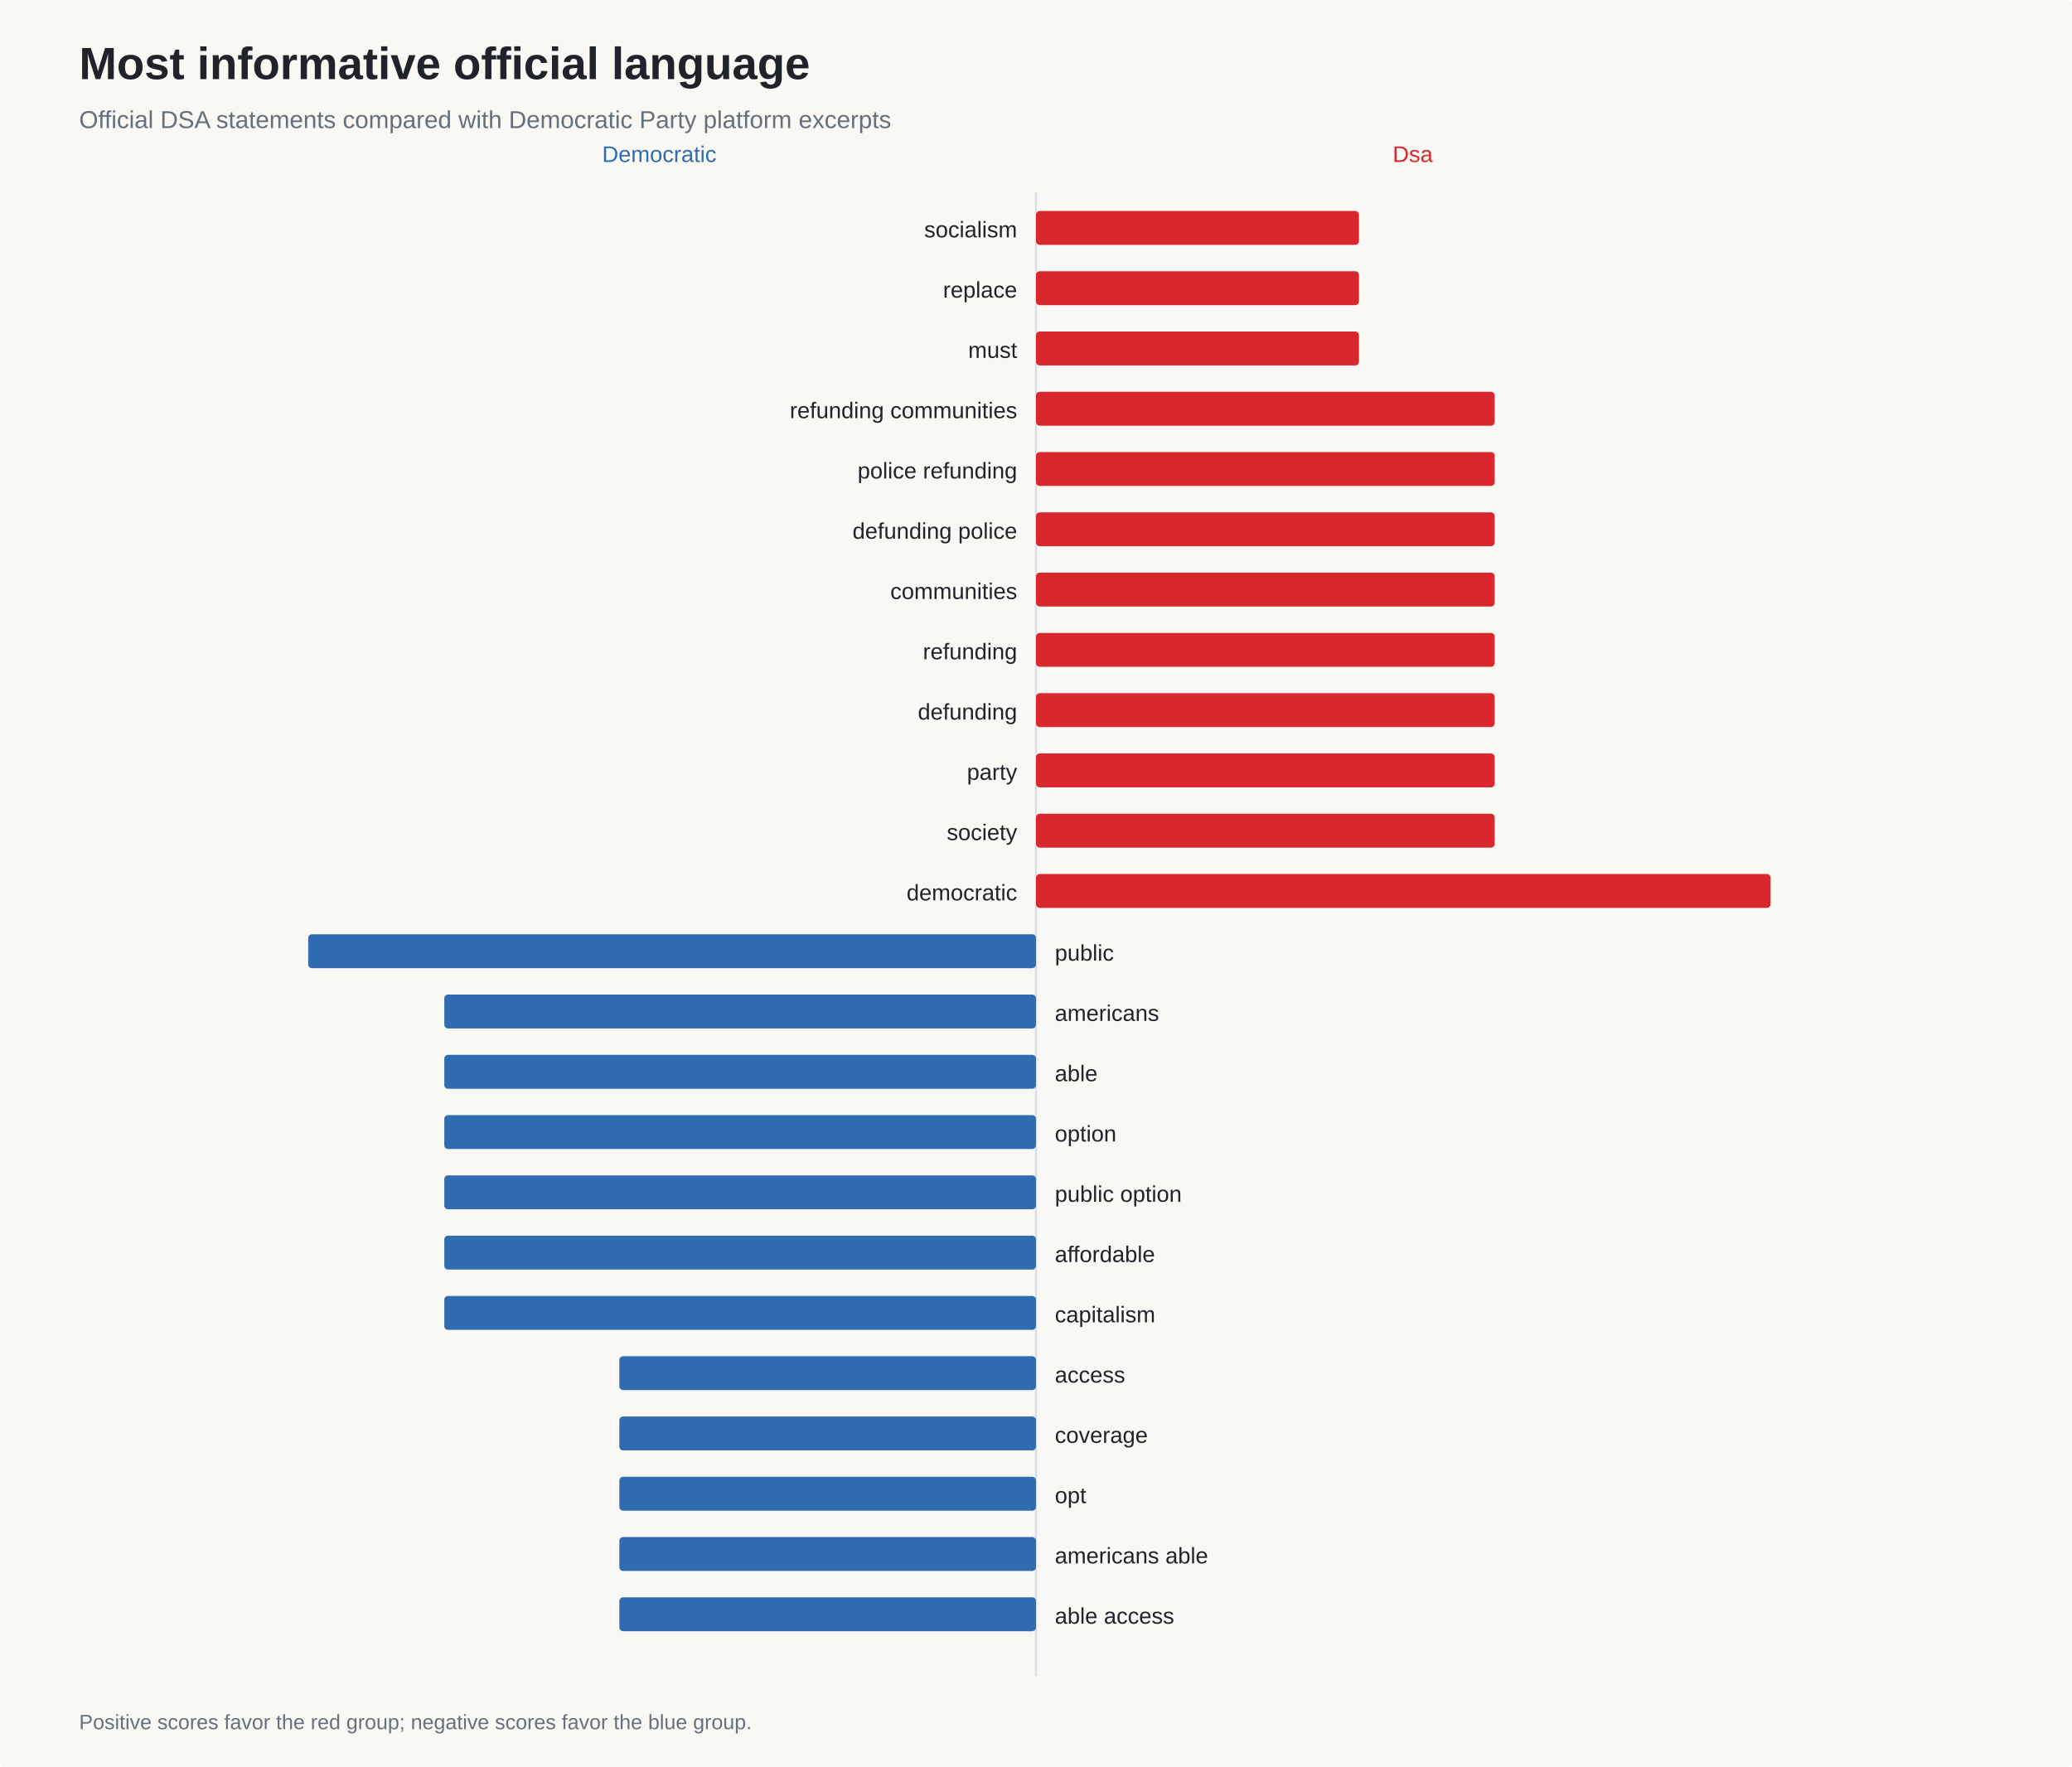
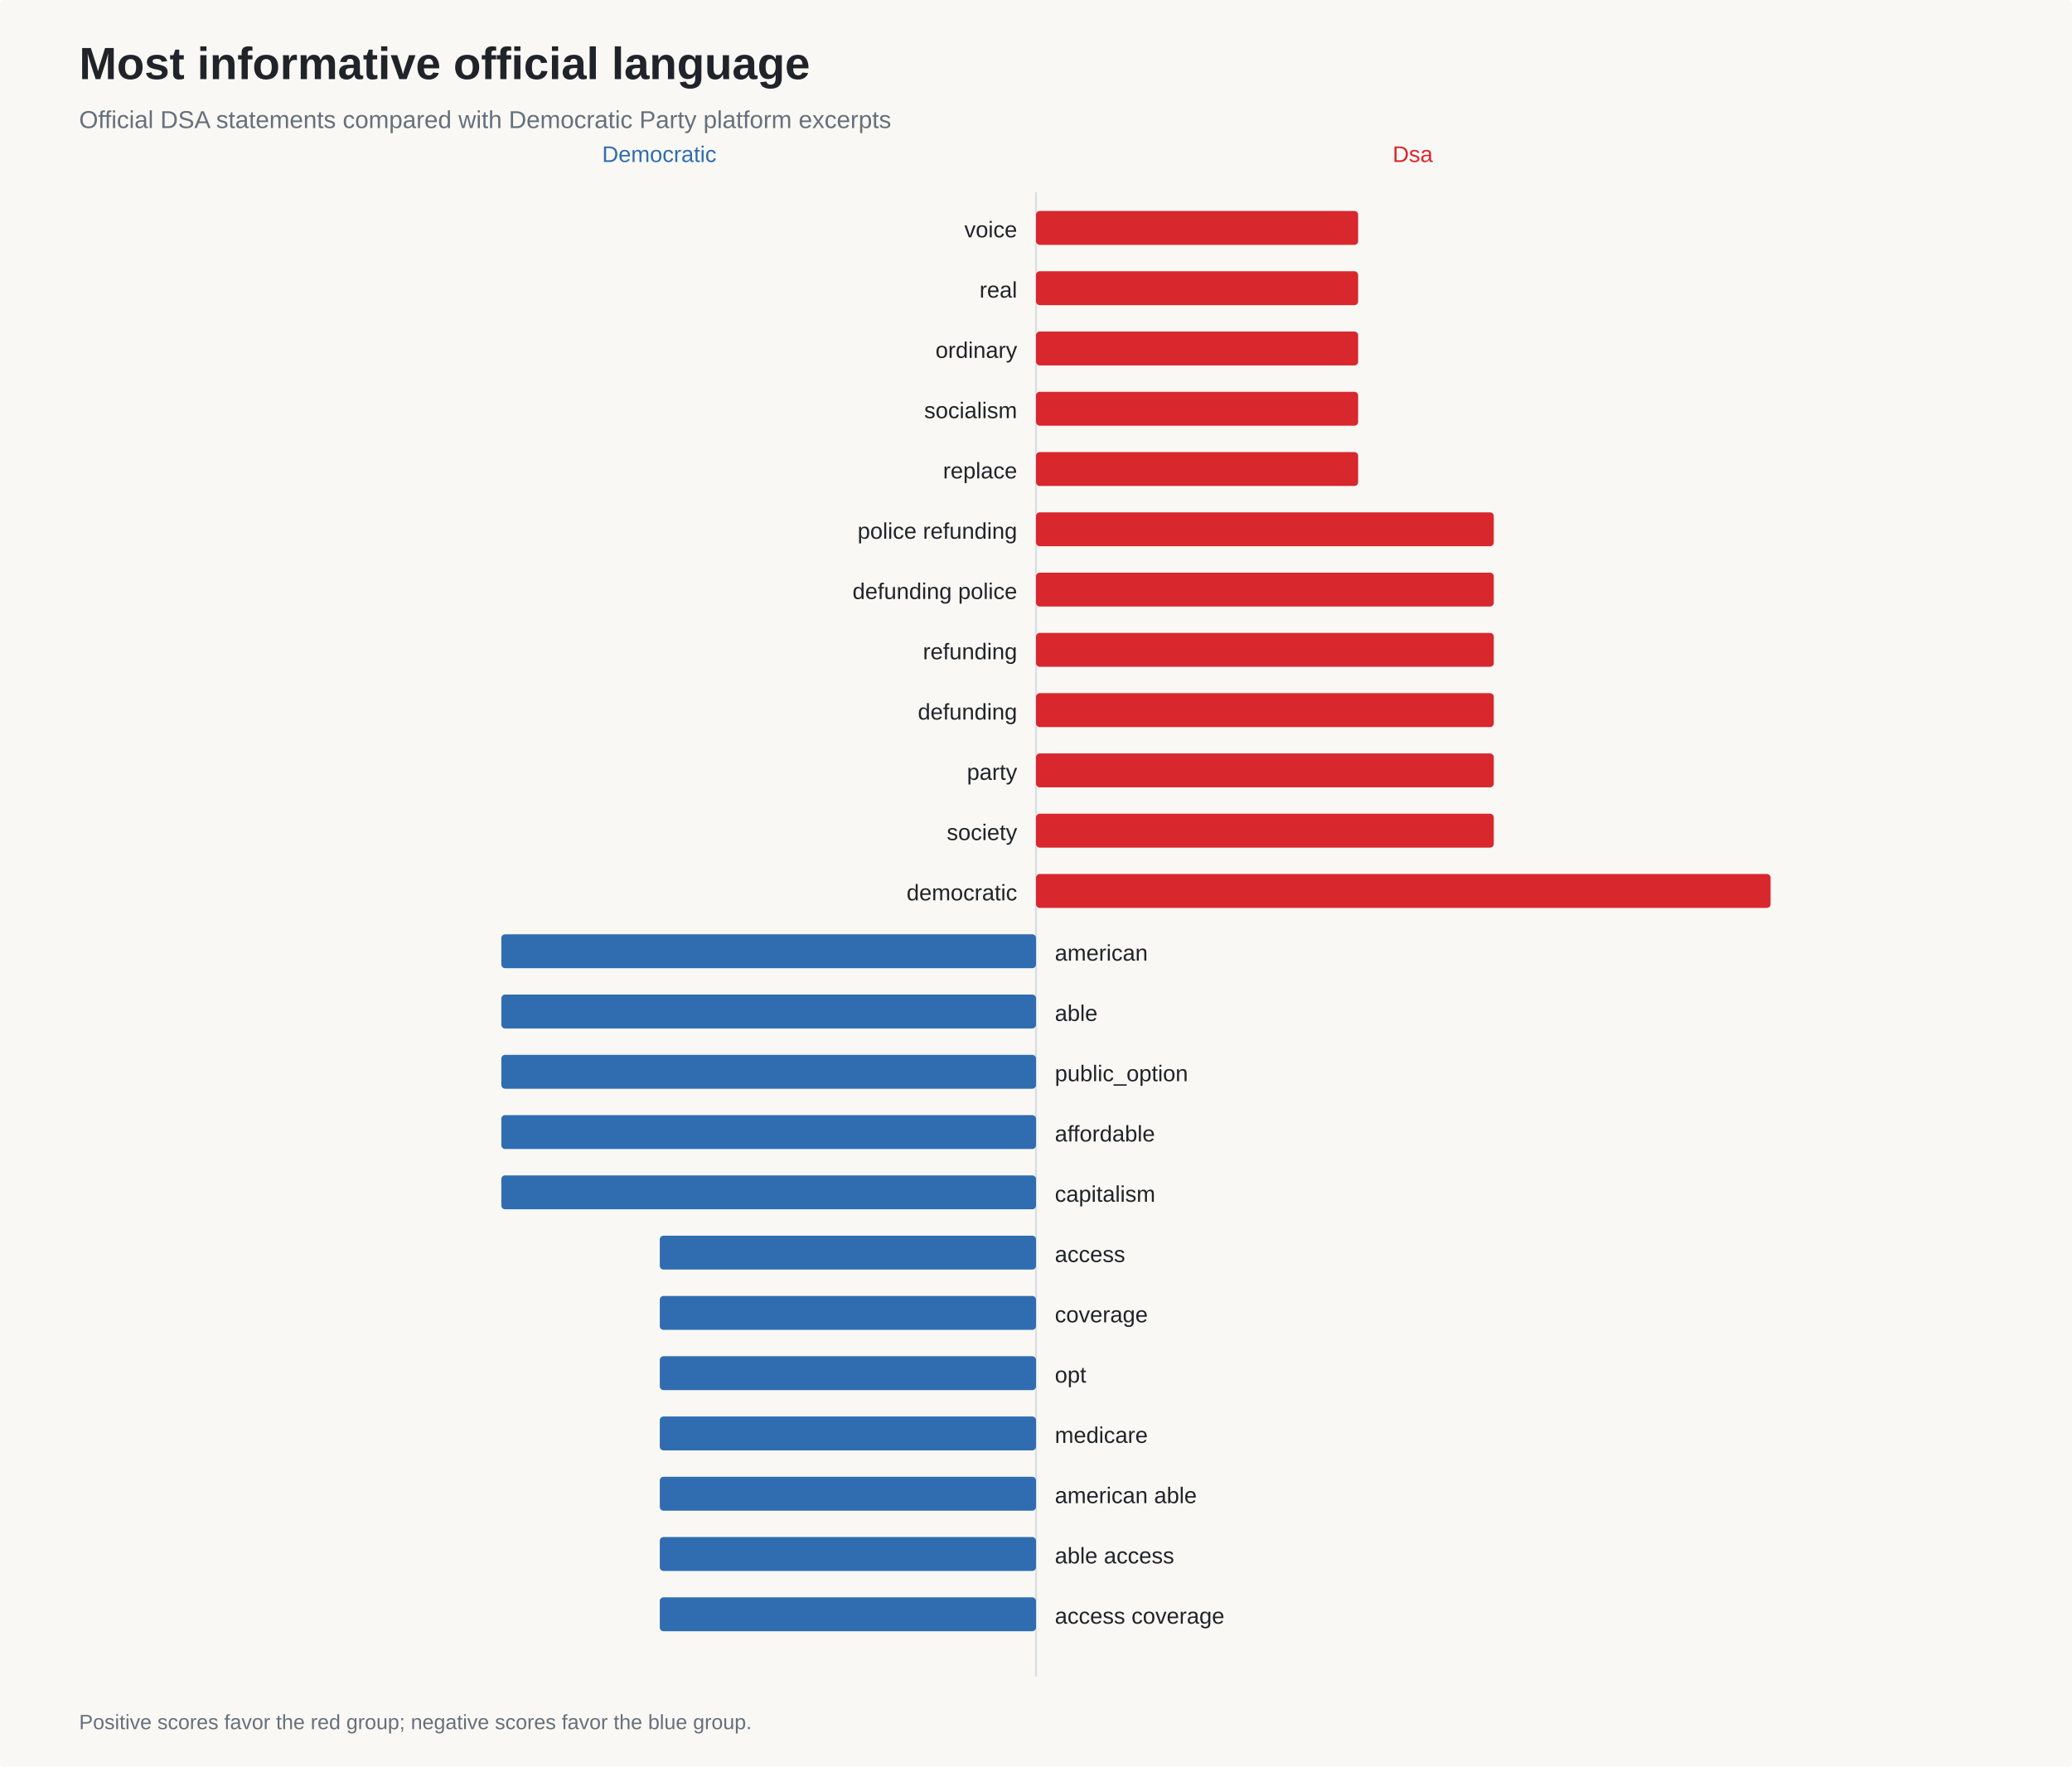
<svg xmlns="http://www.w3.org/2000/svg" width="1100" height="938" viewBox="0 0 1100 938">
  <rect x="0.00" y="0.00" width="1100.00" height="938.00" fill="#FAF8F4" rx="2" />
  <text x="42" y="42" text-anchor="start" fill="#20242A" font-family="Arial, Helvetica, sans-serif" font-size="24px" font-weight="700">Most informative official language</text>
  <text x="42" y="68" text-anchor="start" fill="#65707C" font-family="Arial, Helvetica, sans-serif" font-size="13px" font-weight="400">Official DSA statements compared with Democratic Party platform excerpts</text>
  <line x1="550" y1="102" x2="550" y2="890" stroke="#D9DEE5" stroke-width="1" />
-   <rect x="550.00" y="112.00" width="171.46" height="18.00" fill="#D9272E" rx="2" />
-   <text x="540" y="126" text-anchor="end" fill="#20242A" font-family="Arial, Helvetica, sans-serif" font-size="12px" font-weight="400">socialism</text>
-   <rect x="550.00" y="144.00" width="171.46" height="18.00" fill="#D9272E" rx="2" />
-   <text x="540" y="158" text-anchor="end" fill="#20242A" font-family="Arial, Helvetica, sans-serif" font-size="12px" font-weight="400">replace</text>
-   <rect x="550.00" y="176.00" width="171.46" height="18.00" fill="#D9272E" rx="2" />
-   <text x="540" y="190" text-anchor="end" fill="#20242A" font-family="Arial, Helvetica, sans-serif" font-size="12px" font-weight="400">must</text>
-   <rect x="550.00" y="208.00" width="243.51" height="18.00" fill="#D9272E" rx="2" />
-   <text x="540" y="222" text-anchor="end" fill="#20242A" font-family="Arial, Helvetica, sans-serif" font-size="12px" font-weight="400">refunding communities</text>
-   <rect x="550.00" y="240.00" width="243.51" height="18.00" fill="#D9272E" rx="2" />
-   <text x="540" y="254" text-anchor="end" fill="#20242A" font-family="Arial, Helvetica, sans-serif" font-size="12px" font-weight="400">police refunding</text>
-   <rect x="550.00" y="272.00" width="243.51" height="18.00" fill="#D9272E" rx="2" />
-   <text x="540" y="286" text-anchor="end" fill="#20242A" font-family="Arial, Helvetica, sans-serif" font-size="12px" font-weight="400">defunding police</text>
-   <rect x="550.00" y="304.00" width="243.51" height="18.00" fill="#D9272E" rx="2" />
-   <text x="540" y="318" text-anchor="end" fill="#20242A" font-family="Arial, Helvetica, sans-serif" font-size="12px" font-weight="400">communities</text>
-   <rect x="550.00" y="336.00" width="243.51" height="18.00" fill="#D9272E" rx="2" />
+   <rect x="550.00" y="112.00" width="171.02" height="18.00" fill="#D9272E" rx="2" />
+   <text x="540" y="126" text-anchor="end" fill="#20242A" font-family="Arial, Helvetica, sans-serif" font-size="12px" font-weight="400">voice</text>
+   <rect x="550.00" y="144.00" width="171.02" height="18.00" fill="#D9272E" rx="2" />
+   <text x="540" y="158" text-anchor="end" fill="#20242A" font-family="Arial, Helvetica, sans-serif" font-size="12px" font-weight="400">real</text>
+   <rect x="550.00" y="176.00" width="171.02" height="18.00" fill="#D9272E" rx="2" />
+   <text x="540" y="190" text-anchor="end" fill="#20242A" font-family="Arial, Helvetica, sans-serif" font-size="12px" font-weight="400">ordinary</text>
+   <rect x="550.00" y="208.00" width="171.02" height="18.00" fill="#D9272E" rx="2" />
+   <text x="540" y="222" text-anchor="end" fill="#20242A" font-family="Arial, Helvetica, sans-serif" font-size="12px" font-weight="400">socialism</text>
+   <rect x="550.00" y="240.00" width="171.02" height="18.00" fill="#D9272E" rx="2" />
+   <text x="540" y="254" text-anchor="end" fill="#20242A" font-family="Arial, Helvetica, sans-serif" font-size="12px" font-weight="400">replace</text>
+   <rect x="550.00" y="272.00" width="243.04" height="18.00" fill="#D9272E" rx="2" />
+   <text x="540" y="286" text-anchor="end" fill="#20242A" font-family="Arial, Helvetica, sans-serif" font-size="12px" font-weight="400">police refunding</text>
+   <rect x="550.00" y="304.00" width="243.04" height="18.00" fill="#D9272E" rx="2" />
+   <text x="540" y="318" text-anchor="end" fill="#20242A" font-family="Arial, Helvetica, sans-serif" font-size="12px" font-weight="400">defunding police</text>
+   <rect x="550.00" y="336.00" width="243.04" height="18.00" fill="#D9272E" rx="2" />
  <text x="540" y="350" text-anchor="end" fill="#20242A" font-family="Arial, Helvetica, sans-serif" font-size="12px" font-weight="400">refunding</text>
-   <rect x="550.00" y="368.00" width="243.51" height="18.00" fill="#D9272E" rx="2" />
+   <rect x="550.00" y="368.00" width="243.04" height="18.00" fill="#D9272E" rx="2" />
  <text x="540" y="382" text-anchor="end" fill="#20242A" font-family="Arial, Helvetica, sans-serif" font-size="12px" font-weight="400">defunding</text>
-   <rect x="550.00" y="400.00" width="243.51" height="18.00" fill="#D9272E" rx="2" />
+   <rect x="550.00" y="400.00" width="243.04" height="18.00" fill="#D9272E" rx="2" />
  <text x="540" y="414" text-anchor="end" fill="#20242A" font-family="Arial, Helvetica, sans-serif" font-size="12px" font-weight="400">party</text>
-   <rect x="550.00" y="432.00" width="243.51" height="18.00" fill="#D9272E" rx="2" />
+   <rect x="550.00" y="432.00" width="243.04" height="18.00" fill="#D9272E" rx="2" />
  <text x="540" y="446" text-anchor="end" fill="#20242A" font-family="Arial, Helvetica, sans-serif" font-size="12px" font-weight="400">society</text>
  <rect x="550.00" y="464.00" width="390.00" height="18.00" fill="#D9272E" rx="2" />
  <text x="540" y="478" text-anchor="end" fill="#20242A" font-family="Arial, Helvetica, sans-serif" font-size="12px" font-weight="400">democratic</text>
-   <rect x="163.62" y="496.00" width="386.38" height="18.00" fill="#2F6DB0" rx="2" />
-   <text x="560" y="510" text-anchor="start" fill="#20242A" font-family="Arial, Helvetica, sans-serif" font-size="12px" font-weight="400">public</text>
-   <rect x="235.86" y="528.00" width="314.14" height="18.00" fill="#2F6DB0" rx="2" />
-   <text x="560" y="542" text-anchor="start" fill="#20242A" font-family="Arial, Helvetica, sans-serif" font-size="12px" font-weight="400">americans</text>
-   <rect x="235.86" y="560.00" width="314.14" height="18.00" fill="#2F6DB0" rx="2" />
-   <text x="560" y="574" text-anchor="start" fill="#20242A" font-family="Arial, Helvetica, sans-serif" font-size="12px" font-weight="400">able</text>
-   <rect x="235.86" y="592.00" width="314.14" height="18.00" fill="#2F6DB0" rx="2" />
-   <text x="560" y="606" text-anchor="start" fill="#20242A" font-family="Arial, Helvetica, sans-serif" font-size="12px" font-weight="400">option</text>
-   <rect x="235.86" y="624.00" width="314.14" height="18.00" fill="#2F6DB0" rx="2" />
-   <text x="560" y="638" text-anchor="start" fill="#20242A" font-family="Arial, Helvetica, sans-serif" font-size="12px" font-weight="400">public option</text>
-   <rect x="235.86" y="656.00" width="314.14" height="18.00" fill="#2F6DB0" rx="2" />
-   <text x="560" y="670" text-anchor="start" fill="#20242A" font-family="Arial, Helvetica, sans-serif" font-size="12px" font-weight="400">affordable</text>
-   <rect x="235.86" y="688.00" width="314.14" height="18.00" fill="#2F6DB0" rx="2" />
-   <text x="560" y="702" text-anchor="start" fill="#20242A" font-family="Arial, Helvetica, sans-serif" font-size="12px" font-weight="400">capitalism</text>
-   <rect x="328.81" y="720.00" width="221.19" height="18.00" fill="#2F6DB0" rx="2" />
-   <text x="560" y="734" text-anchor="start" fill="#20242A" font-family="Arial, Helvetica, sans-serif" font-size="12px" font-weight="400">access</text>
-   <rect x="328.81" y="752.00" width="221.19" height="18.00" fill="#2F6DB0" rx="2" />
-   <text x="560" y="766" text-anchor="start" fill="#20242A" font-family="Arial, Helvetica, sans-serif" font-size="12px" font-weight="400">coverage</text>
-   <rect x="328.81" y="784.00" width="221.19" height="18.00" fill="#2F6DB0" rx="2" />
-   <text x="560" y="798" text-anchor="start" fill="#20242A" font-family="Arial, Helvetica, sans-serif" font-size="12px" font-weight="400">opt</text>
-   <rect x="328.81" y="816.00" width="221.19" height="18.00" fill="#2F6DB0" rx="2" />
-   <text x="560" y="830" text-anchor="start" fill="#20242A" font-family="Arial, Helvetica, sans-serif" font-size="12px" font-weight="400">americans able</text>
-   <rect x="328.81" y="848.00" width="221.19" height="18.00" fill="#2F6DB0" rx="2" />
-   <text x="560" y="862" text-anchor="start" fill="#20242A" font-family="Arial, Helvetica, sans-serif" font-size="12px" font-weight="400">able access</text>
+   <rect x="266.15" y="496.00" width="283.85" height="18.00" fill="#2F6DB0" rx="2" />
+   <text x="560" y="510" text-anchor="start" fill="#20242A" font-family="Arial, Helvetica, sans-serif" font-size="12px" font-weight="400">american</text>
+   <rect x="266.15" y="528.00" width="283.85" height="18.00" fill="#2F6DB0" rx="2" />
+   <text x="560" y="542" text-anchor="start" fill="#20242A" font-family="Arial, Helvetica, sans-serif" font-size="12px" font-weight="400">able</text>
+   <rect x="266.15" y="560.00" width="283.85" height="18.00" fill="#2F6DB0" rx="2" />
+   <text x="560" y="574" text-anchor="start" fill="#20242A" font-family="Arial, Helvetica, sans-serif" font-size="12px" font-weight="400">public_option</text>
+   <rect x="266.15" y="592.00" width="283.85" height="18.00" fill="#2F6DB0" rx="2" />
+   <text x="560" y="606" text-anchor="start" fill="#20242A" font-family="Arial, Helvetica, sans-serif" font-size="12px" font-weight="400">affordable</text>
+   <rect x="266.15" y="624.00" width="283.85" height="18.00" fill="#2F6DB0" rx="2" />
+   <text x="560" y="638" text-anchor="start" fill="#20242A" font-family="Arial, Helvetica, sans-serif" font-size="12px" font-weight="400">capitalism</text>
+   <rect x="350.27" y="656.00" width="199.73" height="18.00" fill="#2F6DB0" rx="2" />
+   <text x="560" y="670" text-anchor="start" fill="#20242A" font-family="Arial, Helvetica, sans-serif" font-size="12px" font-weight="400">access</text>
+   <rect x="350.27" y="688.00" width="199.73" height="18.00" fill="#2F6DB0" rx="2" />
+   <text x="560" y="702" text-anchor="start" fill="#20242A" font-family="Arial, Helvetica, sans-serif" font-size="12px" font-weight="400">coverage</text>
+   <rect x="350.27" y="720.00" width="199.73" height="18.00" fill="#2F6DB0" rx="2" />
+   <text x="560" y="734" text-anchor="start" fill="#20242A" font-family="Arial, Helvetica, sans-serif" font-size="12px" font-weight="400">opt</text>
+   <rect x="350.27" y="752.00" width="199.73" height="18.00" fill="#2F6DB0" rx="2" />
+   <text x="560" y="766" text-anchor="start" fill="#20242A" font-family="Arial, Helvetica, sans-serif" font-size="12px" font-weight="400">medicare</text>
+   <rect x="350.27" y="784.00" width="199.73" height="18.00" fill="#2F6DB0" rx="2" />
+   <text x="560" y="798" text-anchor="start" fill="#20242A" font-family="Arial, Helvetica, sans-serif" font-size="12px" font-weight="400">american able</text>
+   <rect x="350.27" y="816.00" width="199.73" height="18.00" fill="#2F6DB0" rx="2" />
+   <text x="560" y="830" text-anchor="start" fill="#20242A" font-family="Arial, Helvetica, sans-serif" font-size="12px" font-weight="400">able access</text>
+   <rect x="350.27" y="848.00" width="199.73" height="18.00" fill="#2F6DB0" rx="2" />
+   <text x="560" y="862" text-anchor="start" fill="#20242A" font-family="Arial, Helvetica, sans-serif" font-size="12px" font-weight="400">access coverage</text>
  <text x="750" y="86" text-anchor="middle" fill="#D9272E" font-family="Arial, Helvetica, sans-serif" font-size="12px" font-weight="400">Dsa</text>
  <text x="350" y="86" text-anchor="middle" fill="#2F6DB0" font-family="Arial, Helvetica, sans-serif" font-size="12px" font-weight="400">Democratic</text>
  <text x="42" y="918" text-anchor="start" fill="#65707C" font-family="Arial, Helvetica, sans-serif" font-size="11px" font-weight="400">Positive scores favor the red group; negative scores favor the blue group.</text>
</svg>
